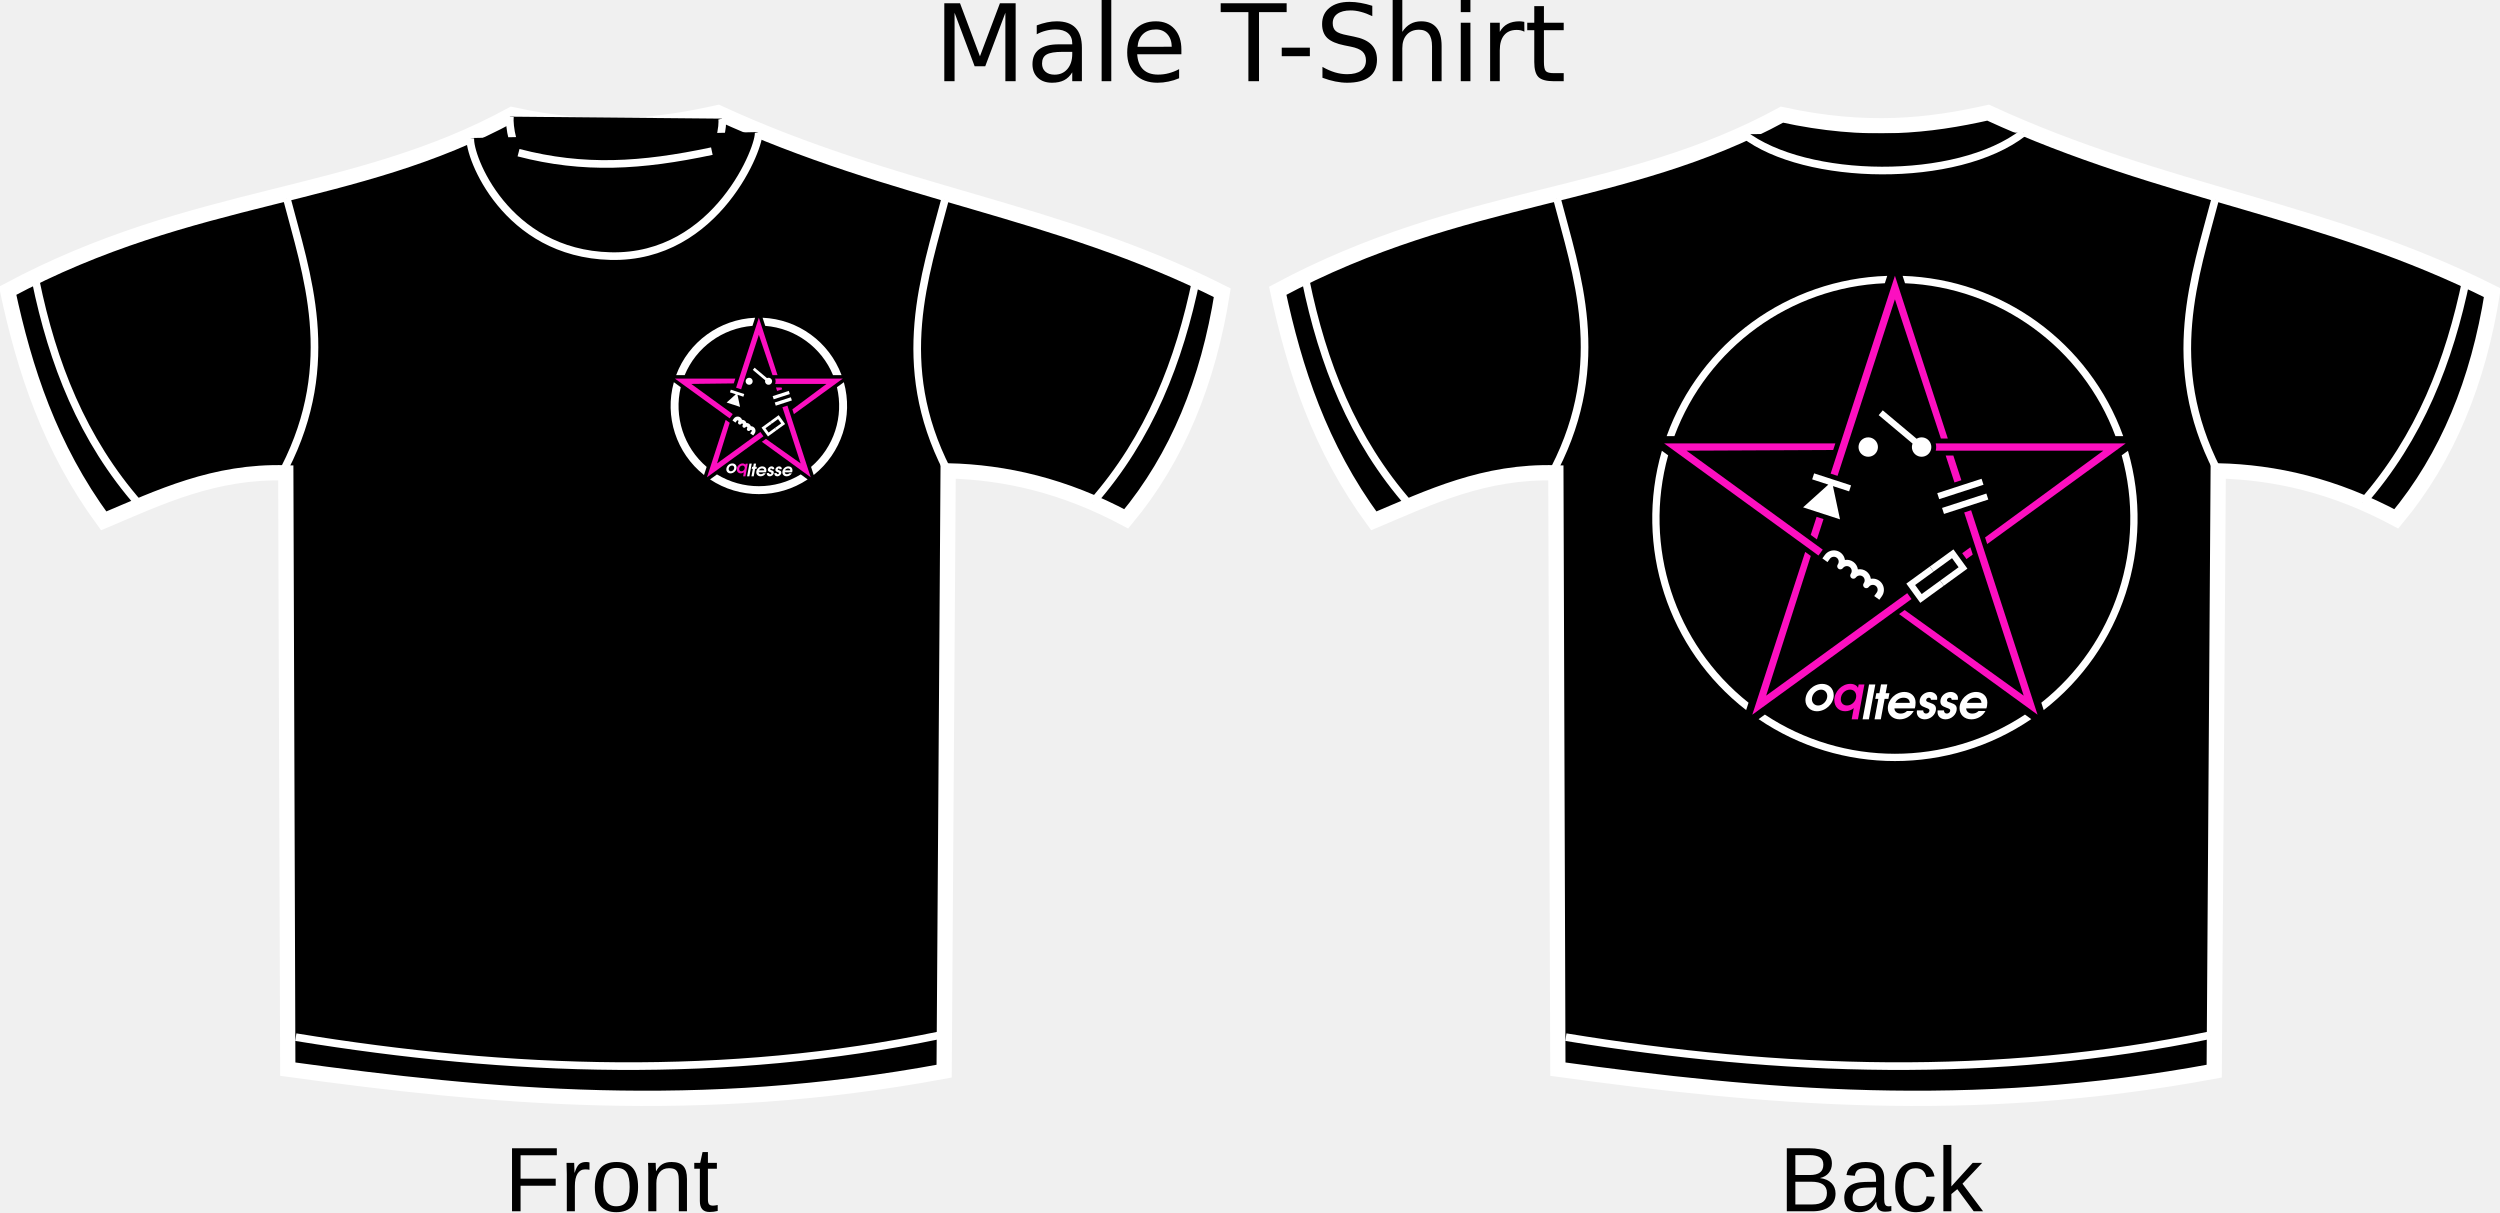
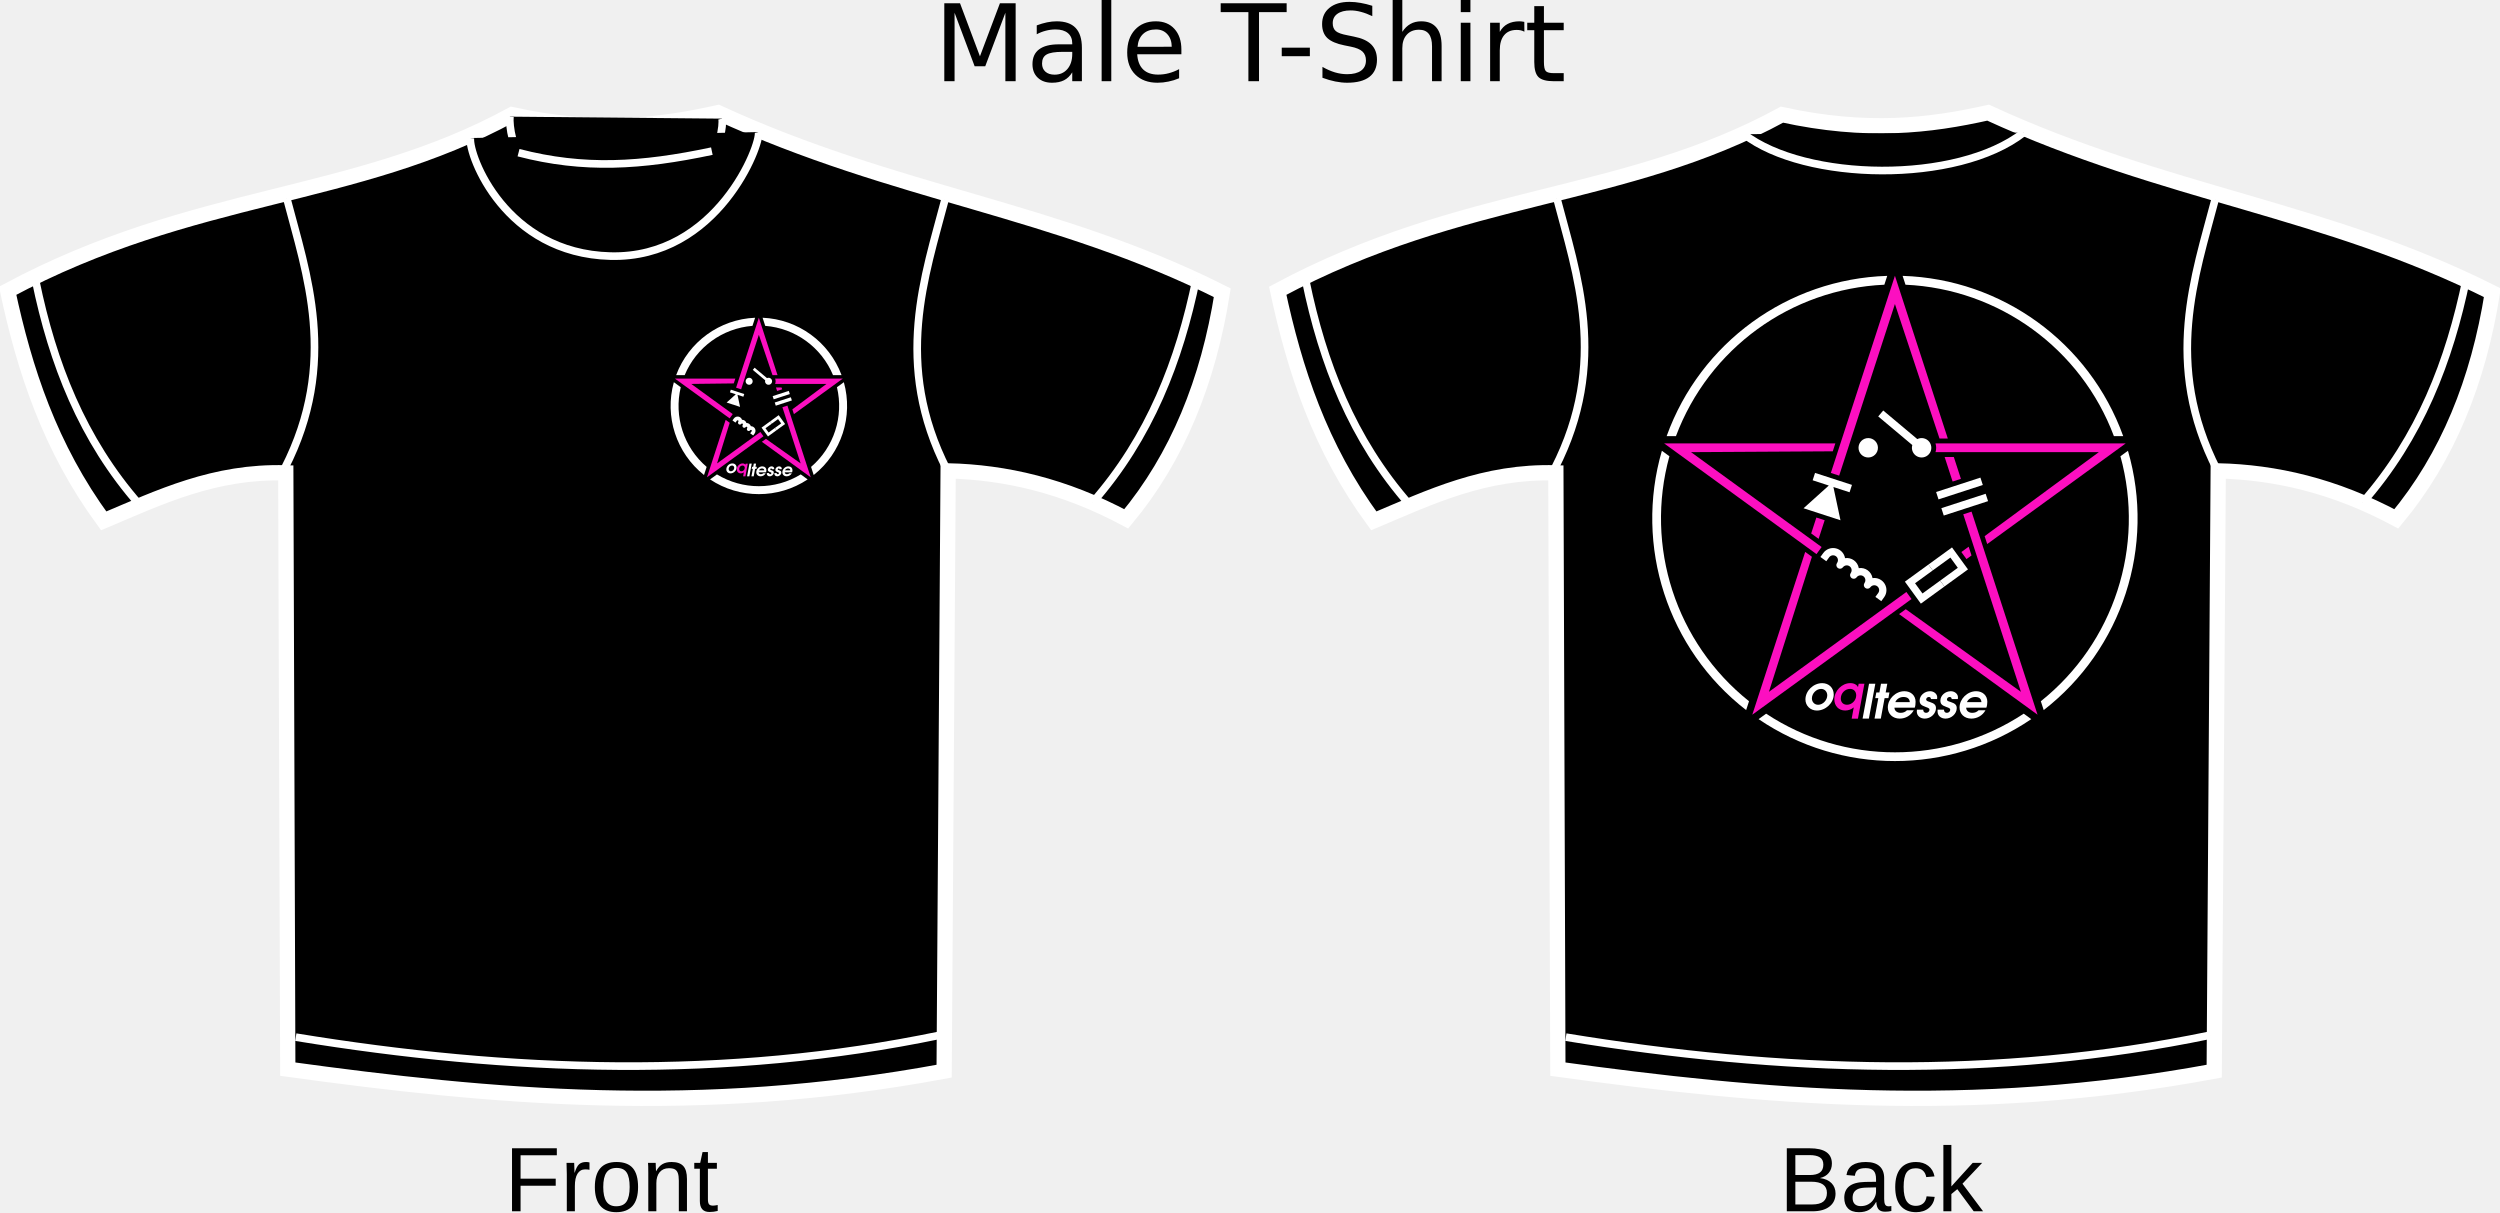
<svg xmlns="http://www.w3.org/2000/svg" width="566.646" height="274.754" id="svg2" version="1.0">
  <g id="layer1" transform="translate(-38.0448, 84.2837)">
    <g id="front" transform="matrix(1.73069, 0, 0, 1.73069, -77.2431, -1005.6)" style="stroke: rgb(255, 255, 255); fill: rgb(0, 255, 255); fill-opacity: 1;">
      <path id="path2427" d="M 67.614,570.417 C 92.082,557.317 112.97,558.643 133.655,547.355 C 144.752,549.786 153.012,548.814 160.648,547.093 C 184.077,557.88 204.677,559.609 226.69,570.679 C 224.86,582.239 220.831,592.227 214.11,600.293 C 205.957,595.923 198.242,594.187 190.786,594.004 L 190.262,672.624 C 158.141,678.607 130.915,676.022 104.303,672.362 L 104.041,594.266 C 94.671,593.993 87.541,597.456 80.193,600.555 C 73.126,590.92 69.824,580.747 67.614,570.417 z" style="fill: rgb(0, 0, 0); fill-rule: evenodd; stroke: rgb(255, 255, 255); stroke-width: 2; stroke-linecap: butt; stroke-linejoin: miter; stroke-miterlimit: 4; stroke-dasharray: none; stroke-opacity: 1; fill-opacity: 1;" />
      <path id="path3199" d="M 71.283,569.107 C 73.497,579.856 77.366,589.894 84.91,598.459" style="fill: rgb(0, 0, 0); fill-rule: evenodd; stroke: rgb(255, 255, 255); stroke-width: 1px; stroke-linecap: butt; stroke-linejoin: miter; stroke-opacity: 1; fill-opacity: 1;" />
      <path id="path3203" d="M 105.352,668.169 C 133.48,672.774 161.609,673.762 189.738,667.907" style="fill: rgb(0, 0, 0); fill-rule: evenodd; stroke: rgb(255, 255, 255); stroke-width: 1px; stroke-linecap: butt; stroke-linejoin: miter; stroke-opacity: 1; fill-opacity: 1;" />
      <path id="path3205" d="M 133.393,547.617 C 133.165,549.942 135.085,560.35 147.283,560.983 C 159.219,561.602 161.558,549.447 161.172,547.879" style="fill: rgb(0, 0, 0); fill-rule: evenodd; stroke: rgb(255, 255, 255); stroke-width: 1px; stroke-linecap: butt; stroke-linejoin: miter; stroke-opacity: 1; fill-opacity: 1;" />
      <path style="fill: rgb(0, 0, 0); fill-rule: evenodd; stroke: rgb(255, 255, 255); stroke-width: 1px; stroke-linecap: butt; stroke-linejoin: miter; stroke-opacity: 1; fill-opacity: 1;" d="M 128.212,550.419 C 127.984,552.743 132.786,565.53 146.557,565.881 C 160.589,566.238 166.335,551.2 165.95,549.632" id="path3207" />
      <path id="path3209" d="M 134.523,552.335 C 143.061,554.568 150.605,554.089 159.841,552.133" style="fill: rgb(0, 0, 0); fill-rule: evenodd; stroke: rgb(255, 255, 255); stroke-width: 1px; stroke-linecap: butt; stroke-linejoin: miter; stroke-opacity: 1; fill-opacity: 1;" />
      <path id="path3213" d="M 104.162,558.281 C 106.738,568.166 111,579.77 103.9,593.66" style="fill: rgb(0, 0, 0); fill-rule: evenodd; stroke: rgb(255, 255, 255); stroke-width: 1px; stroke-linecap: butt; stroke-linejoin: miter; stroke-opacity: 1; fill-opacity: 1;" />
      <path style="fill: rgb(0, 0, 0); fill-rule: evenodd; stroke: rgb(255, 255, 255); stroke-width: 1px; stroke-linecap: butt; stroke-linejoin: miter; stroke-opacity: 1; fill-opacity: 1;" d="M 190.375,558.483 C 187.799,568.368 183.537,579.972 190.637,593.862" id="path3215" />
      <path style="fill: rgb(0, 0, 0); fill-rule: evenodd; stroke: rgb(255, 255, 255); stroke-width: 1px; stroke-linecap: butt; stroke-linejoin: miter; stroke-opacity: 1; fill-opacity: 1;" d="M 223.283,568.845 C 221.068,579.593 217.199,589.632 209.655,598.197" id="path3217" />
    </g>
    <g transform="matrix(1.73069, 0, 0, 1.73069, 210.631, -1005.6)" id="back" style="stroke: rgb(255, 255, 255); fill: rgb(0, 0, 0); fill-opacity: 1;">
      <path style="fill: rgb(0, 0, 0); fill-rule: evenodd; stroke: rgb(255, 255, 255); stroke-width: 2; stroke-linecap: butt; stroke-linejoin: miter; stroke-miterlimit: 4; stroke-dasharray: none; stroke-opacity: 1; fill-opacity: 1;" d="M 67.614,570.417 C 92.082,557.317 112.97,558.643 133.655,547.355 C 144.752,549.786 153.012,548.814 160.648,547.093 C 184.077,557.88 204.677,559.609 226.69,570.679 C 224.86,582.239 220.831,592.227 214.11,600.293 C 205.957,595.923 198.242,594.187 190.786,594.004 L 190.262,672.624 C 158.141,678.607 130.915,676.022 104.303,672.362 L 104.041,594.266 C 94.671,593.993 87.541,597.456 80.193,600.555 C 73.126,590.92 69.824,580.747 67.614,570.417 z" id="path3274" />
      <path style="fill: rgb(0, 0, 0); fill-rule: evenodd; stroke: rgb(255, 255, 255); stroke-width: 1px; stroke-linecap: butt; stroke-linejoin: miter; stroke-opacity: 1; fill-opacity: 1;" d="M 71.283,569.107 C 73.497,579.856 77.366,589.894 84.91,598.459" id="path3276" />
      <path style="fill: rgb(0, 0, 0); fill-rule: evenodd; stroke: rgb(255, 255, 255); stroke-width: 1px; stroke-linecap: butt; stroke-linejoin: miter; stroke-opacity: 1; fill-opacity: 1;" d="M 105.352,668.169 C 133.48,672.774 161.609,673.762 189.738,667.907" id="path3278" />
      <path style="fill: rgb(0, 0, 0); fill-rule: evenodd; stroke: rgb(255, 255, 255); stroke-width: 1px; stroke-linecap: butt; stroke-linejoin: miter; stroke-opacity: 1; fill-opacity: 1;" d="M 128.669,549.912 C 136.677,556.104 156.577,556.488 165.291,549.711" id="path3284" />
      <path style="fill: rgb(0, 0, 0); fill-rule: evenodd; stroke: rgb(255, 255, 255); stroke-width: 1px; stroke-linecap: butt; stroke-linejoin: miter; stroke-opacity: 1; fill-opacity: 1;" d="M 104.162,558.281 C 106.738,568.166 111,579.77 103.9,593.66" id="path3286" />
      <path id="path3288" d="M 190.375,558.483 C 187.799,568.368 183.537,579.972 190.637,593.862" style="fill: rgb(0, 0, 0); fill-rule: evenodd; stroke: rgb(255, 255, 255); stroke-width: 1px; stroke-linecap: butt; stroke-linejoin: miter; stroke-opacity: 1; fill-opacity: 1;" />
      <path id="path3290" d="M 223.283,568.845 C 221.068,579.593 217.199,589.632 209.655,598.197" style="fill: rgb(0, 0, 0); fill-rule: evenodd; stroke: rgb(255, 255, 255); stroke-width: 1px; stroke-linecap: butt; stroke-linejoin: miter; stroke-opacity: 1; fill-opacity: 1;" />
    </g>
    <text xml:space="preserve" style="font-size: 24.23px; font-style: normal; font-weight: normal; fill: rgb(0, 0, 0); fill-opacity: 1; stroke: none; stroke-width: 1px; stroke-linecap: butt; stroke-linejoin: miter; stroke-opacity: 1; font-family: Bitstream Vera Sans;" x="249.702" y="-65.875" id="text3455">
      <tspan id="tspan3457" x="249.702" y="-65.875">Male T-Shirt</tspan>
    </text>
    <text xml:space="preserve" style="font-size: 20.768px; font-style: normal; font-variant: normal; font-weight: normal; font-stretch: normal; fill: rgb(0, 0, 0); fill-opacity: 1; stroke: none; stroke-width: 1px; stroke-linecap: butt; stroke-linejoin: miter; stroke-opacity: 1; font-family: Liberation Sans;" x="152.393" y="190.267" id="text3463">
      <tspan id="tspan3465" x="152.393" y="190.267">Front</tspan>
    </text>
    <text id="text3467" y="190.267" x="441.337" style="font-size: 20.768px; font-style: normal; font-variant: normal; font-weight: normal; font-stretch: normal; fill: rgb(0, 0, 0); fill-opacity: 1; stroke: none; stroke-width: 1px; stroke-linecap: butt; stroke-linejoin: miter; stroke-opacity: 1; font-family: Liberation Sans;" xml:space="preserve">
      <tspan y="190.267" x="441.337" id="tspan3469">Back</tspan>
    </text>
  </g>
  <style type="text/css"> 
 .symbol {stroke-width:0; fill:#fff} .outer {stroke-width:0; fill:#fff;} .main {fill:#000} .char {fill:#fff} .pentacle, .q {stroke-width:0; fill:#fc0fc0;} 
 
</style>
  <g transform="translate(152, 72) scale(0.4)" class="main">
    <path d=" M 53.612 4.644  L 52.117 0.045  A 50,50 0 0,1 96.856,32.549  L 92.02 32.549  A 45.5,45.5 0 0,0 53.612,4.644 " class="outer" />
    <path d=" M 94.253 39.419  L 98.165 36.577  A 50,50 0 0,1 81.076,89.17  L 79.582 84.571  A 45.5,45.5 0 0,0 94.253,39.419 " class="outer" />
    <path d=" M 73.738 88.817  L 77.65 91.659  A 50,50 0 0,1 22.35,91.659  L 26.262 88.817  A 45.5,45.5 0 0,0 73.738,88.817 " class="outer" />
    <path d=" M 20.418 84.571  L 18.924 89.17  A 50,50 0 0,1 1.835,36.577  L 5.747 39.419  A 45.5,45.5 0 0,0 20.418,84.571 " class="outer" />
    <path d=" M 7.98 32.549  L 3.144 32.549  A 50,50 0 0,1 47.883,0.045  L 46.388 4.644  A 45.5,45.5 0 0,0 7.98,32.549 " class="outer" />
    <path d="M 97.553 34.549  L 59.208 34.549  A 4,4 0 0,1 59.208 37.549  L 88.32 37.549  L 68.983 51.952  L 69.865 54.666 " class="pentacle" />
    <path d="M 79.389 90.451  L 66.193 49.838  L 63.34 50.765  L 73.683 82.597  L 54.01 68.657  L 51.701 70.334 " class="pentacle" />
    <path d="M 63.196 40.613  L 62.85 39.549  L 59.696 39.549  L 60.343 41.54  z" class="pentacle" />
    <path d="M 20.611 90.451  L 52.61 67.202  L 50.846 64.775  L 26.317 82.597  L 33.495 59.579  L 31.187 57.902 " class="pentacle" />
    <path d="M 2.447 34.549  L 33.435 57.063  L 35.198 54.636  L 11.68 37.549  L 35.79 37.263  L 36.671 34.549 " class="pentacle" />
    <path d="M 50 0  L 37.107 39.68  L 39.96 40.607  L 50 9.708  L 57.723 32.549  L 60.576 32.549 " class="pentacle" />
    <path d="M 35.876 57.106  A 2.6,2.6 0 0,1 40.46,57.856  A 2.6,2.6 0 0,1 42.968,59.679  A 2.6,2.6 0 0,1 45.476,61.501  A 2.6,2.6 0 0,1 47.606,65.629  L 46.784 66.761  L 45.085 65.527  L 45.908 64.394  A 0.5,0.5 0 1,0 45.099,63.807  A 1.05,1.05 0 0,1 43.4,62.572  A 0.5,0.5 0 0,0 42.591,61.985  A 1.05,1.05 0 0,1 40.892,60.75  A 0.5,0.5 0 0,0 40.083,60.162  A 1.05,1.05 0 0,1 38.384,58.928  A 0.5,0.5 0 0,0 37.575,58.34  L 36.752 59.473  L 35.053 58.239  L 35.876 57.106 " class="symbol coil" />
    <path d="M 56.378 58.779 L 51.524 62.305 L 55.168 67.321 L 60.022 63.794 L 59.082 62.5 L 55.522 65.086 L 53.759 62.659 L 57.318 60.073  z" class="symbol resistor" />
    <path d="M 56.378 58.779 L 61.232 55.252 L 64.876 60.268 L 60.022 63.794 L 59.082 62.5 L 62.641 59.914 L 60.878 57.487 L 57.318 60.073  z" class="symbol resistor" />
    <path d=" M 58.997 48.076  L 59.584 49.883  L 68.714 46.916  L 68.127 45.109  z" class="symbol capacitor" />
    <path d=" M 58.409 46.269  L 57.822 44.462  L 66.952 41.495  L 67.54 43.302  z" class="symbol capacitor" />
    <path d=" M 39.352 50.569  L 37.897 43.722  L 41.226 44.803  L 41.72 43.281  L 34.112 40.809  L 33.617 42.331  L 36.946 43.413  L 31.744 48.096  z" class="symbol diode" />
    <path d=" M 42.5 36.049  A 2,2 0 0,0 46.5,36.049  A 2,2 0 1,0 42.5,36.049  z" class="symbol switch" />
    <path d=" M 46.559 29.591  L 53.582 35.484  A 2,2 0 1,0 54.61,34.258  L 47.588 28.366  z" class="symbol switch" />
    <path class="char o" d=" M 35.015,82.596 C 33.186,82.596 31.56,84.183 31.56,85.964 C 31.56,87.258 32.582,88.241 33.916,88.241 C 35.745,88.241 37.39,86.674 37.39,84.932 C 37.39,83.579 36.397,82.596 35.015,82.596 M 34.792,83.784 C 35.521,83.784 36.057,84.348 36.057,85.107 C 36.057,86.11 35.152,87.054 34.178,87.054 C 33.439,87.054 32.894,86.499 32.894,85.74 C 32.894,84.718 33.799,83.784 34.792,83.784" />
    <path class="char q" d=" M 42.527,82.717 L 42.391,83.408 C 42.264,83.155 42.177,83.058 41.963,82.912 C 41.632,82.698 41.272,82.591 40.814,82.591 C 39.072,82.591 37.515,84.177 37.515,85.939 C 37.515,87.301 38.42,88.235 39.744,88.235 C 40.405,88.235 41.048,88.002 41.515,87.593 L 41.087,89.909 L 42.381,89.909 L 43.714,82.717 L 42.527,82.717 M 40.756,83.778 C 41.515,83.778 42.021,84.313 42.021,85.121 C 42.021,86.143 41.135,87.048 40.133,87.048 C 39.345,87.048 38.848,86.542 38.848,85.744 C 38.848,84.673 39.724,83.778 40.756,83.778" />
    <path class="char l" d=" M 43.336,89.906 L 44.63,89.906 L 45.963,82.714 L 44.669,82.714 L 43.336,89.906" />
    <path class="char t" d=" M 45.799,89.903 L 47.093,89.903 L 47.872,85.689 L 48.651,85.689 L 48.874,84.511 L 48.096,84.511 L 48.427,82.711 L 47.132,82.711 L 46.801,84.511 L 46.169,84.511 L 45.945,85.689 L 46.578,85.689 L 45.799,89.903" />
    <path class="char esse" d=" M 51.953,84.258 C 50.155,84.258 48.536,85.84 48.536,87.599 C 48.536,88.95 49.553,89.903 50.992,89.903 C 52.207,89.903 53.294,89.251 53.877,88.182 L 52.485,88.182 C 52.116,88.551 51.713,88.713 51.169,88.713 C 50.43,88.713 49.903,88.272 49.903,87.65 L 54.08,87.65 C 54.206,87.349 54.257,86.902 54.257,86.435 C 54.257,85.152 53.305,84.258 51.953,84.258 z M 57.244,84.258 C 56.087,84.258 55.092,85.151 55.092,86.182 C 55.092,86.862 55.39,87.168 56.333,87.498 C 56.994,87.731 57.117,87.828 57.117,88.08 C 57.117,88.42 56.803,88.713 56.434,88.713 C 56.055,88.713 55.836,88.483 55.826,88.055 L 54.535,88.055 C 54.526,88.201 54.51,88.328 54.51,88.435 C 54.51,89.3 55.183,89.903 56.155,89.903 C 57.37,89.903 58.459,88.888 58.459,87.751 C 58.459,87.11 58.142,86.787 57.218,86.486 C 56.732,86.33 56.753,86.326 56.636,86.258 C 56.52,86.19 56.434,86.086 56.434,85.979 C 56.434,85.697 56.689,85.448 56.991,85.448 C 57.263,85.448 57.411,85.596 57.421,85.878 L 58.687,85.878 C 58.706,85.732 58.712,85.596 58.712,85.498 C 58.712,84.828 58.041,84.258 57.244,84.258 z M 61.522,84.258 C 60.365,84.258 59.37,85.151 59.37,86.182 C 59.37,86.862 59.642,87.168 60.585,87.498 C 61.246,87.731 61.395,87.828 61.395,88.08 C 61.395,88.42 61.081,88.713 60.712,88.713 C 60.333,88.713 60.114,88.483 60.104,88.055 L 58.788,88.055 C 58.778,88.201 58.788,88.328 58.788,88.435 C 58.788,89.3 59.461,89.903 60.433,89.903 C 61.648,89.903 62.737,88.888 62.737,87.751 C 62.737,87.11 62.42,86.787 61.496,86.486 C 61.01,86.33 61.005,86.326 60.889,86.258 C 60.772,86.19 60.712,86.086 60.712,85.979 C 60.712,85.697 60.967,85.448 61.269,85.448 C 61.541,85.448 61.689,85.596 61.699,85.878 L 62.964,85.878 C 62.984,85.732 62.99,85.596 62.99,85.498 C 62.99,84.828 62.319,84.258 61.522,84.258 z M 66.736,84.258 C 64.938,84.258 63.319,85.84 63.319,87.599 C 63.319,88.95 64.31,89.903 65.749,89.903 C 66.964,89.903 68.077,89.251 68.66,88.182 L 67.242,88.182 C 66.873,88.551 66.47,88.713 65.926,88.713 C 65.187,88.713 64.686,88.272 64.686,87.65 L 68.837,87.65 C 68.963,87.349 69.04,86.902 69.04,86.435 C 69.04,85.152 68.087,84.258 66.736,84.258 z M 51.751,85.448 C 52.577,85.448 53.028,85.811 53.067,86.511 L 50.08,86.511 C 50.333,85.879 51.002,85.448 51.751,85.448 z M 66.534,85.448 C 67.36,85.448 67.786,85.811 67.825,86.511 L 64.838,86.511 C 65.09,85.879 65.785,85.448 66.534,85.448 z" />
  </g>
  <style type="text/css"> 
 .symbol {stroke-width:0; fill:#fff} .outer {stroke-width:0; fill:#fff;} .main {fill:#000} .char {fill:#fff} .pentacle, .q {stroke-width:0; fill:#fc0fc0;} 
 
</style>
  <g transform="translate(374.5, 62.5) scale(1.1)" class="main">
-     <path d=" M 52.079 1.545  L 51.585 0.025  A 50,50 0 0,1 97.039,33.049  L 95.441 33.049  A 48.5,48.5 0 0,0 52.079,1.545 " class="outer" />
-     <path d=" M 96.726 37.004  L 98.019 36.065  A 50,50 0 0,1 80.657,89.499  L 80.163 87.979  A 48.5,48.5 0 0,0 96.726,37.004 " class="outer" />
-     <path d=" M 76.799 90.423  L 78.092 91.362  A 50,50 0 0,1 21.908,91.362  L 23.201 90.423  A 48.5,48.5 0 0,0 76.799,90.423 " class="outer" />
-     <path d=" M 19.837 87.979  L 19.343 89.499  A 50,50 0 0,1 1.981,36.065  L 3.274 37.004  A 48.5,48.5 0 0,0 19.837,87.979 " class="outer" />
-     <path d=" M 4.559 33.049  L 2.961 33.049  A 50,50 0 0,1 48.415,0.025  L 47.921 1.545  A 48.5,48.5 0 0,0 4.559,33.049 " class="outer" />
-     <path d="M 97.553 34.549  L 58.405 34.549  A 3,3 0 0,1 58.405 36.049  L 92.936 36.049  L 68.573 53.927  L 69.014 55.284 " class="pentacle" />
-     <path d="M 79.389 90.451  L 65.699 48.316  L 64.272 48.78  L 76.536 86.524  L 52.005 68.878  L 50.851 69.716 " class="pentacle" />
-     <path d="M 63.69 42.134  L 62.038 37.049  L 60.461 37.049  L 62.264 42.598  z" class="pentacle" />
-     <path d="M 20.611 90.451  L 53.419 66.614  L 52.537 65.401  L 23.464 86.524  L 32.666 57.74  L 31.512 56.902 " class="pentacle" />
-     <path d="M 64.745 58.386  L 66.037 57.447  L 65.55 55.947  L 63.863 57.172  z" class="pentacle" />
-     <path d="M 2.447 34.549  L 34.244 57.651  L 35.126 56.437  L 7.064 36.049  L 37.282 35.906  L 37.723 34.549 " class="pentacle" />
-     <path d="M 50 0  L 36.752 40.773  L 38.178 41.237  L 50 4.854  L 59.474 33.549  L 60.901 33.549 " class="pentacle" />
-     <path d="M 33.859 49.677  L 32.649 53.402  L 33.925 54.329  L 35.285 50.141  z" class="pentacle" />
-     <path d="M 35.562 57.537  A 2.3,2.3 0 0,1 39.7,58.563  A 2.3,2.3 0 0,1 42.369,60.503  A 2.3,2.3 0 0,1 45.039,62.442  A 2.3,2.3 0 0,1 47.293,66.06  L 46.784 66.761  L 45.732 65.997  L 46.241 65.296  A 1,1 0 1,0 44.623,64.121  A 0.65,0.65 0 0,1 43.572,63.356  A 1,1 0 0,0 41.953,62.181  A 0.65,0.65 0 0,1 40.902,61.417  A 1,1 0 0,0 39.284,60.241  A 0.65,0.65 0 0,1 38.232,59.477  A 1,1 0 0,0 36.614,58.302  L 36.105 59.003  L 35.053 58.239  L 35.562 57.537 " class="symbol coil" />
-     <path d="M 57.201 59.911 L 52.347 63.438 L 55.227 67.402 L 60.081 63.875 L 59.317 62.824 L 55.515 65.586 L 54.163 63.725 L 57.965 60.963  z" class="symbol resistor" />
-     <path d="M 57.201 59.911 L 62.055 56.384 L 64.935 60.349 L 60.081 63.875 L 59.317 62.824 L 63.119 60.061 L 61.767 58.2 L 57.965 60.963  z" class="symbol resistor" />
-     <path d=" M 59.71 47.844  L 60.112 49.08  L 69.242 46.114  L 68.84 44.877  z" class="symbol capacitor" />
-     <path d=" M 59.123 46.037  L 58.721 44.801  L 67.851 41.834  L 68.253 43.07  z" class="symbol capacitor" />
-     <path d=" M 38.685 50.194  L 37.23 43.347  L 40.559 44.429  L 40.96 43.192  L 33.352 40.72  L 32.95 41.957  L 36.279 43.038  L 31.077 47.722  z" class="symbol diode" />
-     <path d=" M 42.5 35.299  A 2,2 0 0,0 46.5,35.299  A 2,2 0 1,0 42.5,35.299  z" class="symbol switch" />
-     <path d=" M 46.656 28.726  L 53.633 34.581  A 2,2 0 1,0 54.469,33.585  L 47.491 27.731  z" class="symbol switch" />
-     <path class="char o" d=" M 35.015,84.096 C 33.186,84.096 31.56,85.683 31.56,87.464 C 31.56,88.758 32.582,89.741 33.916,89.741 C 35.745,89.741 37.39,88.174 37.39,86.432 C 37.39,85.079 36.397,84.096 35.015,84.096 M 34.792,85.284 C 35.521,85.284 36.057,85.848 36.057,86.607 C 36.057,87.61 35.152,88.554 34.178,88.554 C 33.439,88.554 32.894,87.999 32.894,87.24 C 32.894,86.218 33.799,85.284 34.792,85.284" />
-     <path class="char q" d=" M 42.527,84.217 L 42.391,84.908 C 42.264,84.655 42.177,84.558 41.963,84.412 C 41.632,84.198 41.272,84.091 40.814,84.091 C 39.072,84.091 37.515,85.677 37.515,87.439 C 37.515,88.801 38.42,89.735 39.744,89.735 C 40.405,89.735 41.048,89.502 41.515,89.093 L 41.087,91.409 L 42.381,91.409 L 43.714,84.217 L 42.527,84.217 M 40.756,85.278 C 41.515,85.278 42.021,85.813 42.021,86.621 C 42.021,87.643 41.135,88.548 40.133,88.548 C 39.345,88.548 38.848,88.042 38.848,87.244 C 38.848,86.173 39.724,85.278 40.756,85.278" />
-     <path class="char l" d=" M 43.336,91.406 L 44.63,91.406 L 45.963,84.214 L 44.669,84.214 L 43.336,91.406" />
-     <path class="char t" d=" M 45.799,91.403 L 47.093,91.403 L 47.872,87.189 L 48.651,87.189 L 48.874,86.011 L 48.096,86.011 L 48.427,84.211 L 47.132,84.211 L 46.801,86.011 L 46.169,86.011 L 45.945,87.189 L 46.578,87.189 L 45.799,91.403" />
-     <path class="char esse" d=" M 51.953,85.758 C 50.155,85.758 48.536,87.34 48.536,89.099 C 48.536,90.45 49.553,91.403 50.992,91.403 C 52.207,91.403 53.294,90.751 53.877,89.682 L 52.485,89.682 C 52.116,90.051 51.713,90.213 51.169,90.213 C 50.43,90.213 49.903,89.772 49.903,89.15 L 54.08,89.15 C 54.206,88.849 54.257,88.402 54.257,87.935 C 54.257,86.652 53.305,85.758 51.953,85.758 z M 57.244,85.758 C 56.087,85.758 55.092,86.651 55.092,87.682 C 55.092,88.362 55.39,88.668 56.333,88.998 C 56.994,89.231 57.117,89.328 57.117,89.58 C 57.117,89.92 56.803,90.213 56.434,90.213 C 56.055,90.213 55.836,89.983 55.826,89.555 L 54.535,89.555 C 54.526,89.701 54.51,89.828 54.51,89.935 C 54.51,90.8 55.183,91.403 56.155,91.403 C 57.37,91.403 58.459,90.388 58.459,89.251 C 58.459,88.61 58.142,88.287 57.218,87.986 C 56.732,87.83 56.753,87.826 56.636,87.758 C 56.52,87.69 56.434,87.586 56.434,87.479 C 56.434,87.197 56.689,86.948 56.991,86.948 C 57.263,86.948 57.411,87.096 57.421,87.378 L 58.687,87.378 C 58.706,87.232 58.712,87.096 58.712,86.998 C 58.712,86.328 58.041,85.758 57.244,85.758 z M 61.522,85.758 C 60.365,85.758 59.37,86.651 59.37,87.682 C 59.37,88.362 59.642,88.668 60.585,88.998 C 61.246,89.231 61.395,89.328 61.395,89.58 C 61.395,89.92 61.081,90.213 60.712,90.213 C 60.333,90.213 60.114,89.983 60.104,89.555 L 58.788,89.555 C 58.778,89.701 58.788,89.828 58.788,89.935 C 58.788,90.8 59.461,91.403 60.433,91.403 C 61.648,91.403 62.737,90.388 62.737,89.251 C 62.737,88.61 62.42,88.287 61.496,87.986 C 61.01,87.83 61.005,87.826 60.889,87.758 C 60.772,87.69 60.712,87.586 60.712,87.479 C 60.712,87.197 60.967,86.948 61.269,86.948 C 61.541,86.948 61.689,87.096 61.699,87.378 L 62.964,87.378 C 62.984,87.232 62.99,87.096 62.99,86.998 C 62.99,86.328 62.319,85.758 61.522,85.758 z M 66.736,85.758 C 64.938,85.758 63.319,87.34 63.319,89.099 C 63.319,90.45 64.31,91.403 65.749,91.403 C 66.964,91.403 68.077,90.751 68.66,89.682 L 67.242,89.682 C 66.873,90.051 66.47,90.213 65.926,90.213 C 65.187,90.213 64.686,89.772 64.686,89.15 L 68.837,89.15 C 68.963,88.849 69.04,88.402 69.04,87.935 C 69.04,86.652 68.087,85.758 66.736,85.758 z M 51.751,86.948 C 52.577,86.948 53.028,87.311 53.067,88.011 L 50.08,88.011 C 50.333,87.379 51.002,86.948 51.751,86.948 z M 66.534,86.948 C 67.36,86.948 67.786,87.311 67.825,88.011 L 64.838,88.011 C 65.09,87.379 65.785,86.948 66.534,86.948 z" />
+     <path d=" M 52.178 1.849  L 51.585 0.025  A 50,50 0 0,1 97.039,33.049  L 95.121 33.049  A 48.2,48.2 0 0,0 52.178,1.849 " class="outer" />
+     <path d=" M 96.467 37.192  L 98.019 36.065  A 50,50 0 0,1 80.657,89.499  L 80.064 87.675  A 48.2,48.2 0 0,0 96.467,37.192 " class="outer" />
+     <path d=" M 76.54 90.235  L 78.092 91.362  A 50,50 0 0,1 21.908,91.362  L 23.46 90.235  A 48.2,48.2 0 0,0 76.54,90.235 " class="outer" />
+     <path d=" M 19.936 87.675  L 19.343 89.499  A 50,50 0 0,1 1.981,36.065  L 3.533 37.192  A 48.2,48.2 0 0,0 19.936,87.675 " class="outer" />
+     <path d=" M 4.879 33.049  L 2.961 33.049  A 50,50 0 0,1 48.415,0.025  L 47.822 1.849  A 48.2,48.2 0 0,0 4.879,33.049 " class="outer" />
+     <path d="M 97.553 34.549  L 58.362 34.549  A 3,3 0 0,1 58.362 36.349  L 92.013 36.349  L 68.485 53.656  L 69.014 55.284 " class="pentacle" />
+     <path d="M 79.389 90.451  L 65.792 48.602  L 64.08 49.158  L 75.965 85.738  L 52.236 68.71  L 50.851 69.716 " class="pentacle" />
+     <path d="M 63.598 41.849  L 62.135 37.349  L 60.243 37.349  L 61.886 42.405  z" class="pentacle" />
+     <path d="M 20.611 90.451  L 53.419 66.614  L 52.361 65.158  L 24.035 85.738  L 32.896 57.908  L 31.512 56.902 " class="pentacle" />
+     <path d="M 64.745 58.386  L 65.782 57.632  L 65.197 55.832  L 63.687 56.929  z" class="pentacle" />
+     <path d="M 2.447 34.549  L 33.839 57.357  L 34.897 55.901  L 7.987 36.349  L 37.194 36.177  L 37.723 34.549 " class="pentacle" />
+     <path d="M 50 0  L 36.798 40.631  L 38.51 41.187  L 50 5.825  L 59.189 33.549  L 60.901 33.549 " class="pentacle" />
+     <path d="M 33.812 49.82  L 32.746 53.102  L 34.277 54.214  L 35.524 50.376  z" class="pentacle" />
+     <path d="M 35.236 57.136  A 2.5,2.5 0 0,1 39.724,58.189  A 2.5,2.5 0 0,1 42.555,60.247  A 2.5,2.5 0 0,1 45.387,62.304  A 2.5,2.5 0 0,1 47.776,66.246  L 47.188 67.055  L 45.975 66.174  L 46.562 65.365  A 1,1 0 1,0 44.944,64.189  A 0.75,0.75 0 0,1 43.731,63.307  A 1,1 0 0,0 42.113,62.132  A 0.75,0.75 0 0,1 40.899,61.25  A 1,1 0 0,0 39.281,60.075  A 0.75,0.75 0 0,1 38.068,59.193  A 1,1 0 0,0 36.45,58.017  L 35.862 58.826  L 34.648 57.945  L 35.236 57.136 " class="symbol coil" />
+     <path d="M 56.907 59.507 L 52.053 63.033 L 55.344 67.564 L 60.199 64.037 L 59.317 62.824 L 55.676 65.469 L 54.148 63.365 L 57.789 60.72  z" class="symbol resistor" />
+     <path d="M 56.907 59.507 L 61.761 55.98 L 65.053 60.51 L 60.199 64.037 L 59.317 62.824 L 62.957 60.179 L 61.429 58.075 L 57.789 60.72  z" class="symbol resistor" />
+     <path d=" M 59.567 47.89  L 60.062 49.412  L 69.192 46.445  L 68.697 44.924  z" class="symbol capacitor" />
+     <path d=" M 58.98 46.083  L 58.486 44.562  L 67.616 41.595  L 68.11 43.117  z" class="symbol capacitor" />
+     <path d=" M 38.782 50.383  L 37.326 43.536  L 40.655 44.618  L 41.149 43.096  L 33.541 40.624  L 33.047 42.146  L 36.375 43.227  L 31.173 47.911  z" class="symbol diode" />
+     <path d=" M 42.5 35.449  A 2,2 0 0,0 46.5,35.449  A 2,2 0 1,0 42.5,35.449  z" class="symbol switch" />
+     <path d=" M 46.559 28.991  L 53.582 34.884  A 2,2 0 1,0 54.61,33.658  L 47.588 27.766  z" class="symbol switch" />
+     <path class="char o" d=" M 35.015,83.946 C 33.186,83.946 31.56,85.533 31.56,87.314 C 31.56,88.608 32.582,89.591 33.916,89.591 C 35.745,89.591 37.39,88.024 37.39,86.282 C 37.39,84.929 36.397,83.946 35.015,83.946 M 34.792,85.134 C 35.521,85.134 36.057,85.698 36.057,86.457 C 36.057,87.46 35.152,88.404 34.178,88.404 C 33.439,88.404 32.894,87.849 32.894,87.09 C 32.894,86.068 33.799,85.134 34.792,85.134" />
+     <path class="char q" d=" M 42.527,84.067 L 42.391,84.758 C 42.264,84.505 42.177,84.408 41.963,84.262 C 41.632,84.048 41.272,83.941 40.814,83.941 C 39.072,83.941 37.515,85.527 37.515,87.289 C 37.515,88.651 38.42,89.585 39.744,89.585 C 40.405,89.585 41.048,89.352 41.515,88.943 L 41.087,91.259 L 42.381,91.259 L 43.714,84.067 L 42.527,84.067 M 40.756,85.128 C 41.515,85.128 42.021,85.663 42.021,86.471 C 42.021,87.493 41.135,88.398 40.133,88.398 C 39.345,88.398 38.848,87.892 38.848,87.094 C 38.848,86.023 39.724,85.128 40.756,85.128" />
+     <path class="char l" d=" M 43.336,91.256 L 44.63,91.256 L 45.963,84.064 L 44.669,84.064 L 43.336,91.256" />
+     <path class="char t" d=" M 45.799,91.253 L 47.093,91.253 L 47.872,87.039 L 48.651,87.039 L 48.874,85.861 L 48.096,85.861 L 48.427,84.061 L 47.132,84.061 L 46.801,85.861 L 46.169,85.861 L 45.945,87.039 L 46.578,87.039 L 45.799,91.253" />
+     <path class="char esse" d=" M 51.953,85.608 C 50.155,85.608 48.536,87.19 48.536,88.949 C 48.536,90.3 49.553,91.253 50.992,91.253 C 52.207,91.253 53.294,90.601 53.877,89.532 L 52.485,89.532 C 52.116,89.901 51.713,90.063 51.169,90.063 C 50.43,90.063 49.903,89.622 49.903,89 L 54.08,89 C 54.206,88.699 54.257,88.252 54.257,87.785 C 54.257,86.502 53.305,85.608 51.953,85.608 z M 57.244,85.608 C 56.087,85.608 55.092,86.501 55.092,87.532 C 55.092,88.212 55.39,88.518 56.333,88.848 C 56.994,89.081 57.117,89.178 57.117,89.43 C 57.117,89.77 56.803,90.063 56.434,90.063 C 56.055,90.063 55.836,89.833 55.826,89.405 L 54.535,89.405 C 54.526,89.551 54.51,89.678 54.51,89.785 C 54.51,90.65 55.183,91.253 56.155,91.253 C 57.37,91.253 58.459,90.238 58.459,89.101 C 58.459,88.46 58.142,88.137 57.218,87.836 C 56.732,87.68 56.753,87.676 56.636,87.608 C 56.52,87.54 56.434,87.436 56.434,87.329 C 56.434,87.047 56.689,86.798 56.991,86.798 C 57.263,86.798 57.411,86.946 57.421,87.228 L 58.687,87.228 C 58.706,87.082 58.712,86.946 58.712,86.848 C 58.712,86.178 58.041,85.608 57.244,85.608 z M 61.522,85.608 C 60.365,85.608 59.37,86.501 59.37,87.532 C 59.37,88.212 59.642,88.518 60.585,88.848 C 61.246,89.081 61.395,89.178 61.395,89.43 C 61.395,89.77 61.081,90.063 60.712,90.063 C 60.333,90.063 60.114,89.833 60.104,89.405 L 58.788,89.405 C 58.778,89.551 58.788,89.678 58.788,89.785 C 58.788,90.65 59.461,91.253 60.433,91.253 C 61.648,91.253 62.737,90.238 62.737,89.101 C 62.737,88.46 62.42,88.137 61.496,87.836 C 61.01,87.68 61.005,87.676 60.889,87.608 C 60.772,87.54 60.712,87.436 60.712,87.329 C 60.712,87.047 60.967,86.798 61.269,86.798 C 61.541,86.798 61.689,86.946 61.699,87.228 L 62.964,87.228 C 62.984,87.082 62.99,86.946 62.99,86.848 C 62.99,86.178 62.319,85.608 61.522,85.608 z M 66.736,85.608 C 64.938,85.608 63.319,87.19 63.319,88.949 C 63.319,90.3 64.31,91.253 65.749,91.253 C 66.964,91.253 68.077,90.601 68.66,89.532 L 67.242,89.532 C 66.873,89.901 66.47,90.063 65.926,90.063 C 65.187,90.063 64.686,89.622 64.686,89 L 68.837,89 C 68.963,88.699 69.04,88.252 69.04,87.785 C 69.04,86.502 68.087,85.608 66.736,85.608 z M 51.751,86.798 C 52.577,86.798 53.028,87.161 53.067,87.861 L 50.08,87.861 C 50.333,87.229 51.002,86.798 51.751,86.798 z M 66.534,86.798 C 67.36,86.798 67.786,87.161 67.825,87.861 L 64.838,87.861 C 65.09,87.229 65.785,86.798 66.534,86.798 z" />
  </g>
</svg>
